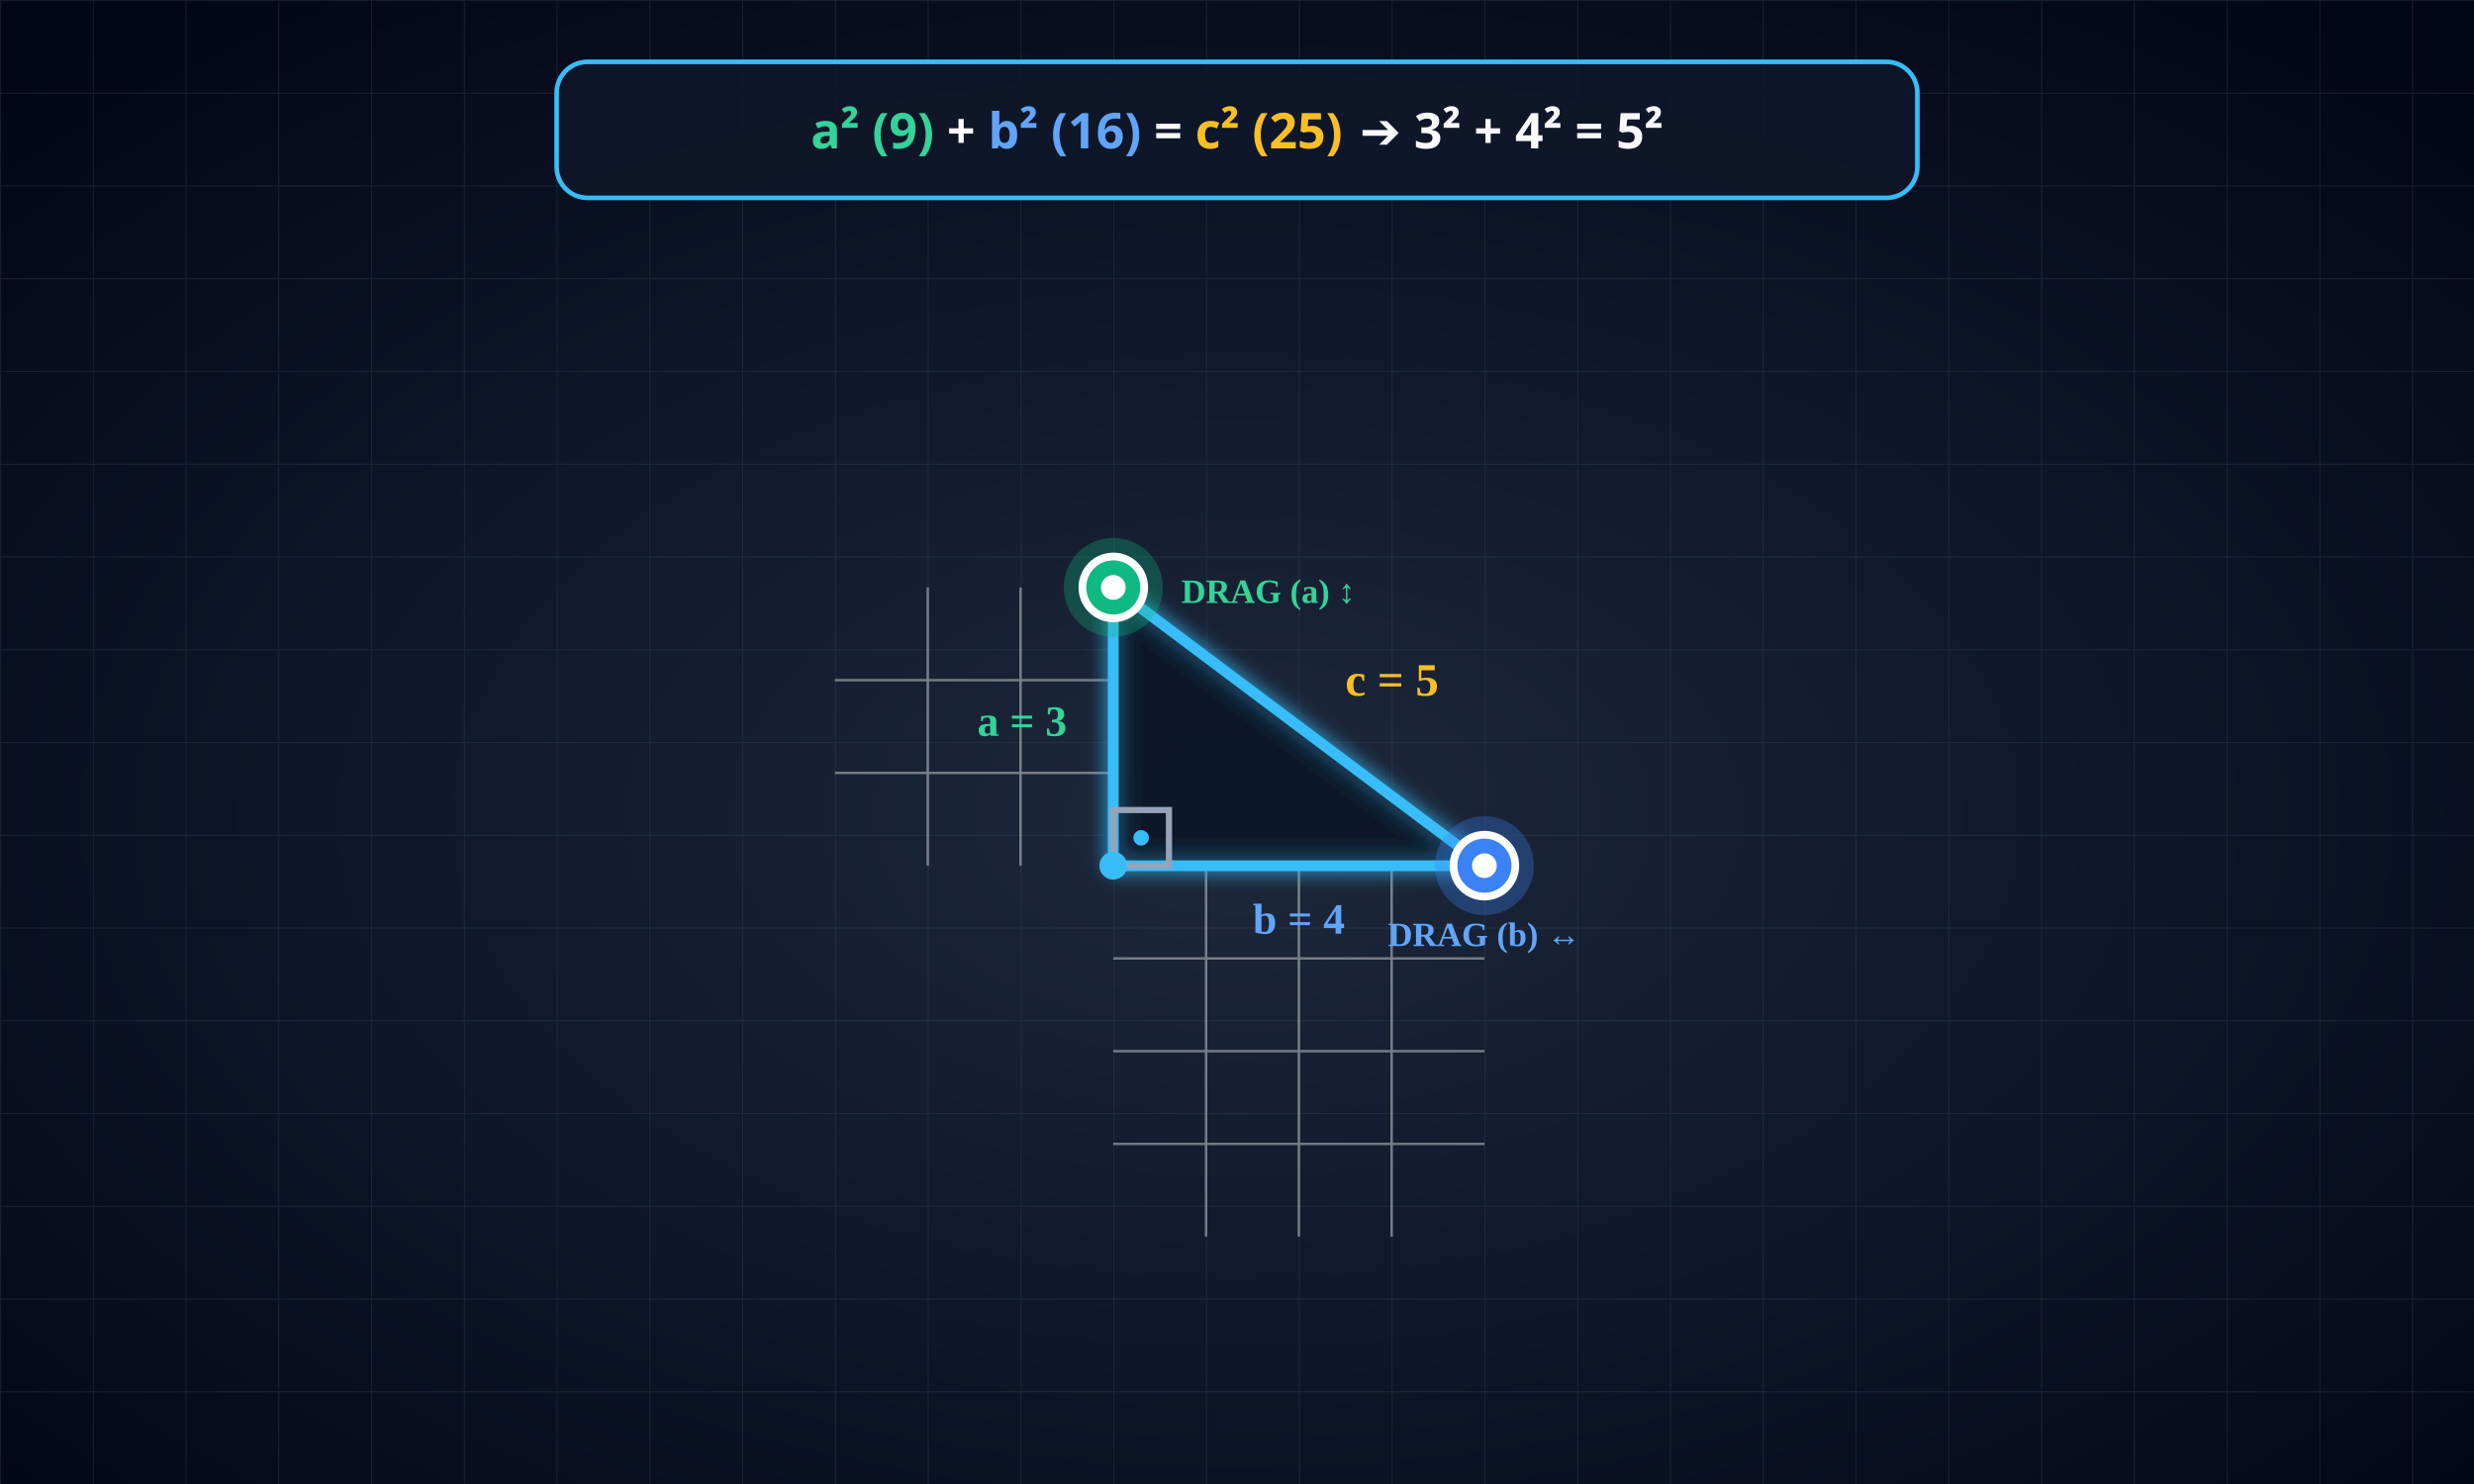
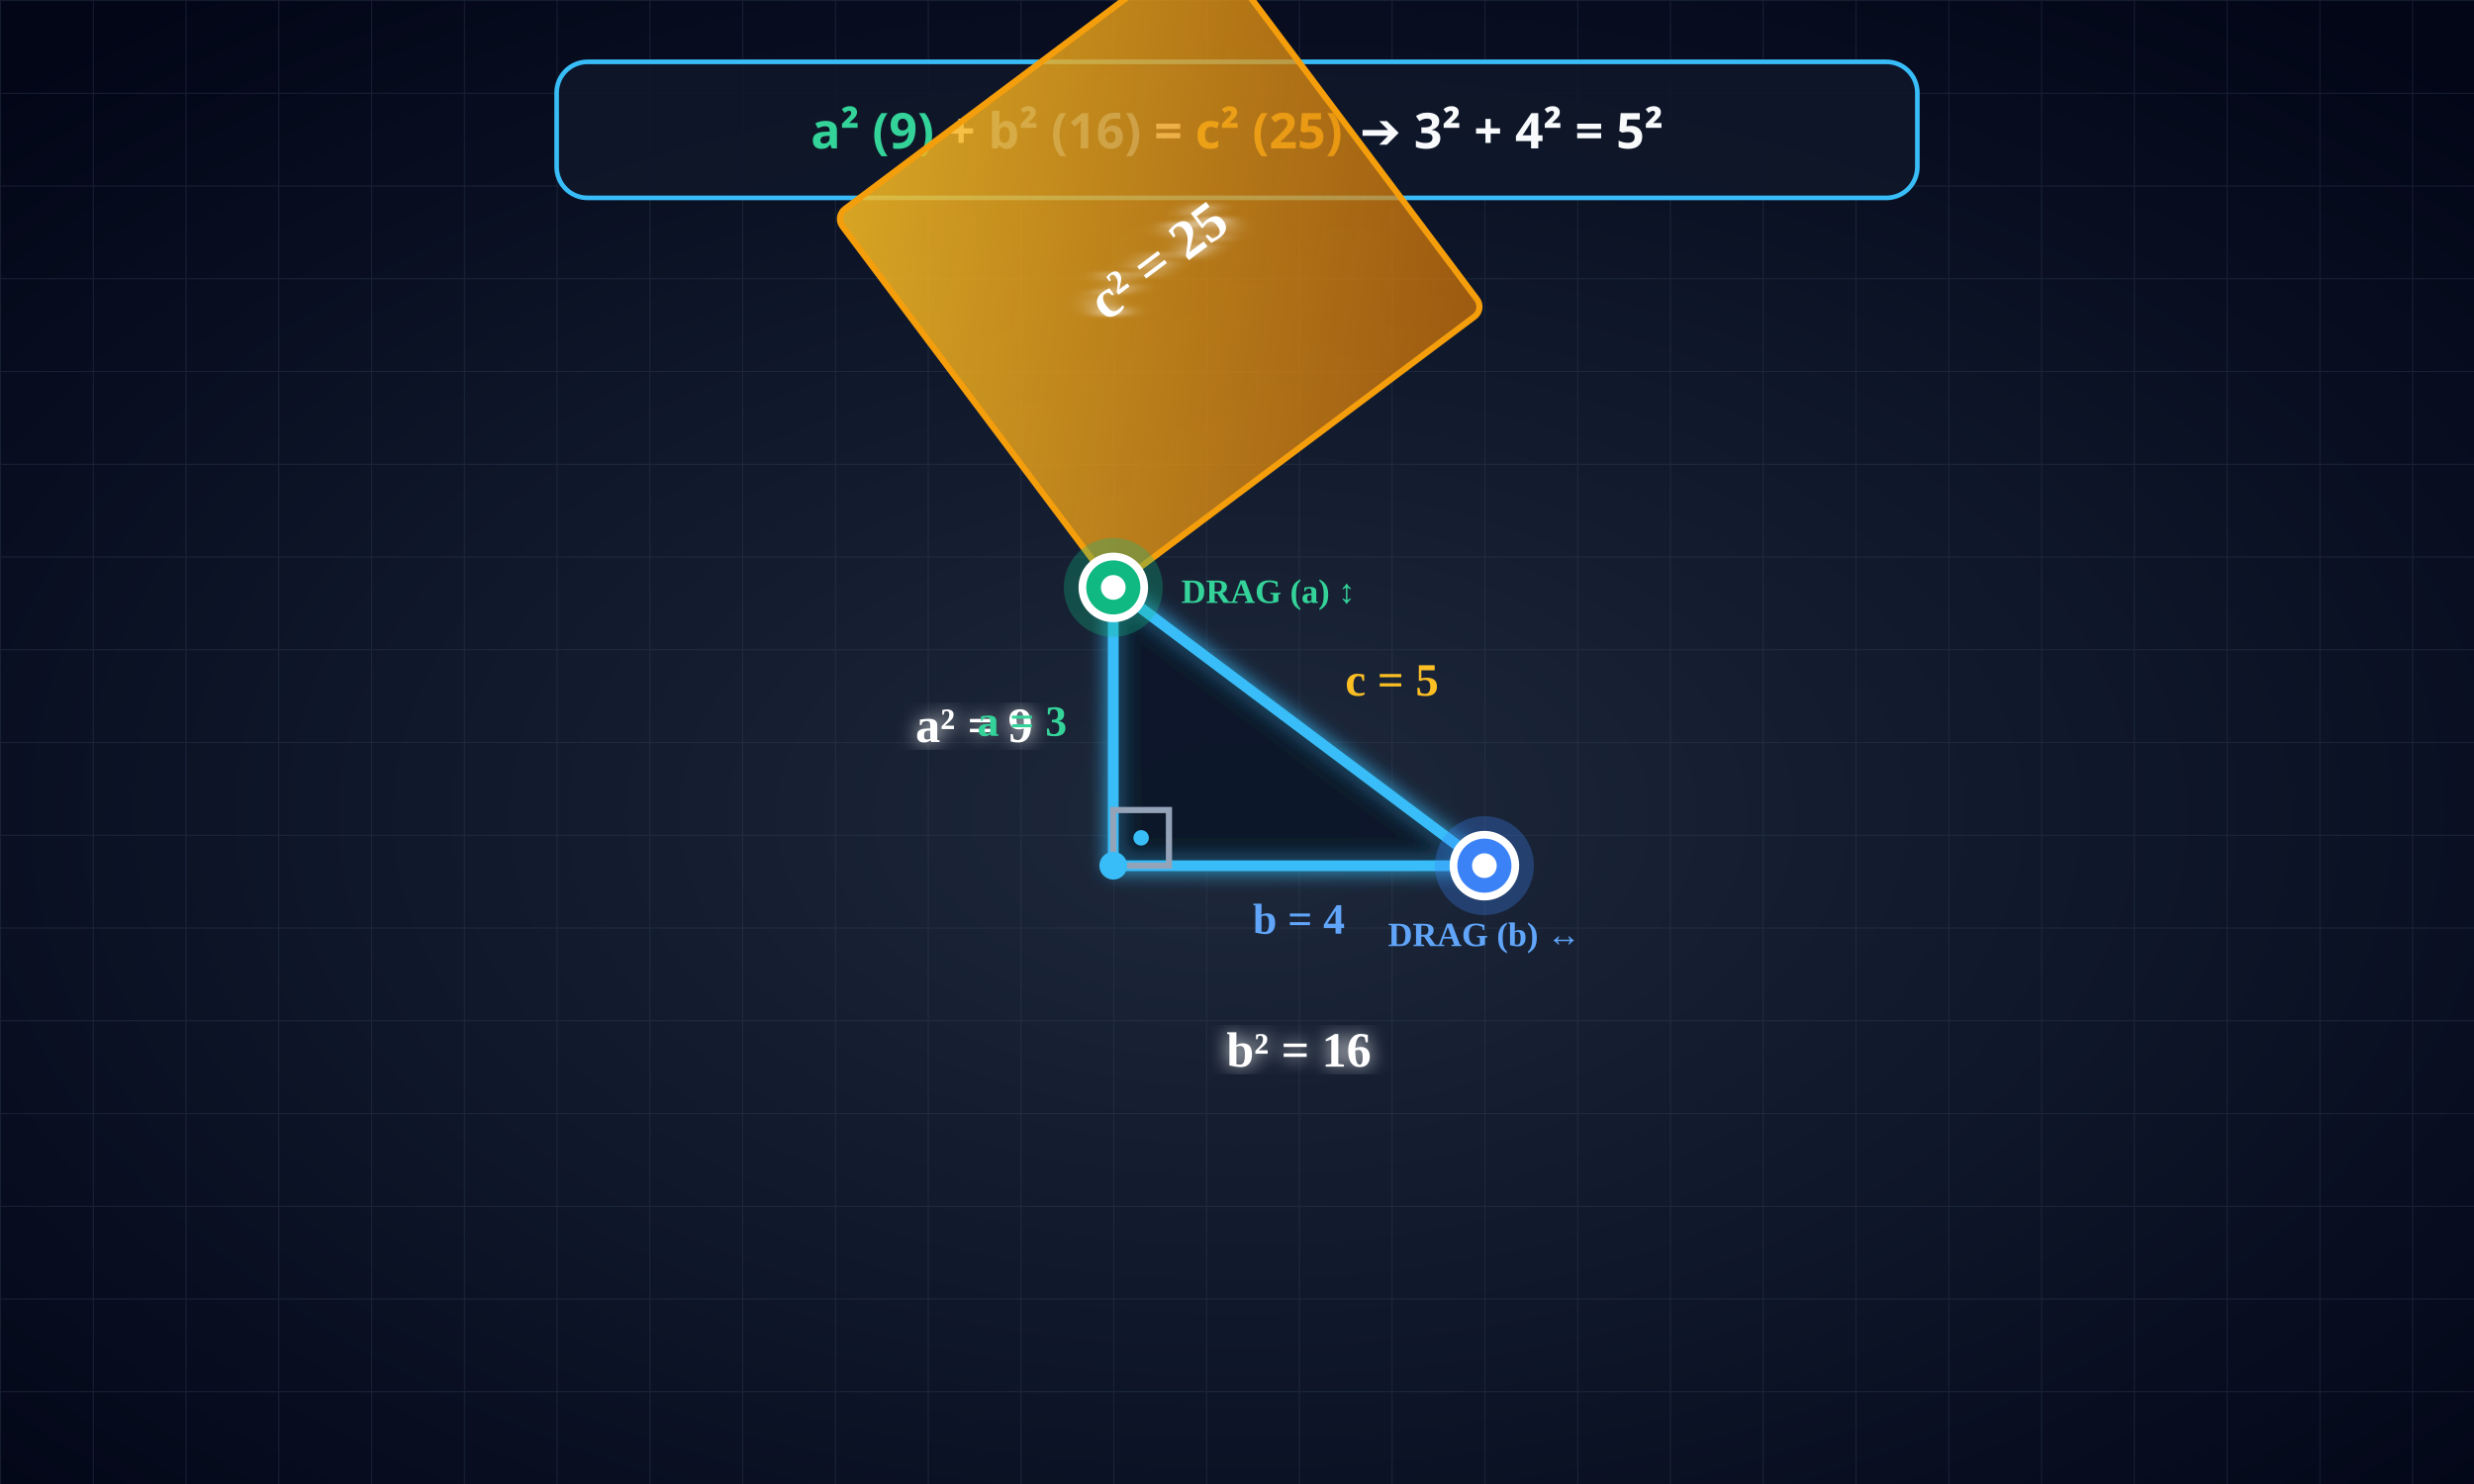
<svg xmlns="http://www.w3.org/2000/svg" viewBox="0 0 800 480">
  <defs>
    <radialGradient id="pyth-bg-glow" cx="50%" cy="55%" r="70%">
      <stop offset="0%" stop-color="#1e293b" />
      <stop offset="50%" stop-color="#0f172a" />
      <stop offset="100%" stop-color="#020617" />
    </radialGradient>
    <linearGradient id="pyth-grad-a" x1="0" y1="0" x2="1" y2="1">
      <stop offset="0%" stop-color="#34d399" stop-opacity="0.85" />
      <stop offset="100%" stop-color="#059669" stop-opacity="0.7" />
    </linearGradient>
    <linearGradient id="pyth-grad-b" x1="0" y1="0" x2="1" y2="1">
      <stop offset="0%" stop-color="#60a5fa" stop-opacity="0.85" />
      <stop offset="100%" stop-color="#1d4ed8" stop-opacity="0.7" />
    </linearGradient>
    <linearGradient id="pyth-grad-c" x1="0" y1="0" x2="1" y2="1">
      <stop offset="0%" stop-color="#fbbf24" stop-opacity="0.85" />
      <stop offset="100%" stop-color="#d97706" stop-opacity="0.7" />
    </linearGradient>
    <filter id="pyth-glow" x="-20%" y="-20%" width="140%" height="140%">
      <feGaussianBlur stdDeviation="3" result="blur" />
      <feMerge>
        <feMergeNode in="blur" />
        <feMergeNode in="SourceGraphic" />
      </feMerge>
    </filter>
    <pattern id="pyth-grid" width="30" height="30" patternUnits="userSpaceOnUse">
      <path d="M 30 0 L 0 0 0 30" fill="none" stroke="#334155" stroke-width="0.7" opacity="0.35" />
    </pattern>
  </defs>
  <rect width="800" height="480" fill="url(#pyth-bg-glow)" />
  <rect width="800" height="480" fill="url(#pyth-grid)" />
  <g transform="translate(180, 20)">
    <rect width="440" height="44" rx="10" fill="#0f172a" fill-opacity="0.9" stroke="#38bdf8" stroke-width="1.5" />
    <text x="220" y="28" fill="#f8fafc" font-size="16" font-weight="800" text-anchor="middle" font-family="sans-serif">
      <tspan fill="#34d399">a² (9)</tspan> + <tspan fill="#60a5fa">b² (16)</tspan> = <tspan fill="#fbbf24">c² (25)</tspan> ➔ 3² + 4² = 5²
    </text>
  </g>
  <g id="pyth-group-a">
-     <rect id="pyth-rect-a" x="360" y="190" width="0" height="90" fill="url(#pyth-grad-a)" stroke="#10b981" stroke-width="2" rx="4" />
-     <g opacity="0.4" stroke="#ffffff" stroke-width="0.8">
-       <line x1="270" y1="220" x2="360" y2="220" />
-       <line x1="270" y1="250" x2="360" y2="250" />
-       <line x1="300" y1="190" x2="300" y2="280" />
-       <line x1="330" y1="190" x2="330" y2="280" />
-     </g>
-     <text id="pyth-txt-a" x="315" y="240" fill="#ffffff" font-size="16" font-weight="800" text-anchor="middle" opacity="0" filter="url(#pyth-glow)">a² = 9</text>
+     <rect id="pyth-rect-a" x="360" y="190" width="0" height="90" fill="url(#pyth-grad-a)" stroke="#10b981" stroke-width="2" rx="4" data-draggable="pyth-handle-a" style="cursor:ns-resize;" />
+     <g id="pyth-grid-a" opacity="0.4" stroke="#ffffff" stroke-width="0.8" pointer-events="none" />
+     <text id="pyth-txt-a" x="315" y="240" fill="#ffffff" font-size="16" font-weight="800" text-anchor="middle" opacity="1" filter="url(#pyth-glow)" pointer-events="none">a² = 9</text>
  </g>
  <g id="pyth-group-b">
-     <rect id="pyth-rect-b" x="360" y="280" width="120" height="0" fill="url(#pyth-grad-b)" stroke="#3b82f6" stroke-width="2" rx="4" />
-     <g opacity="0.4" stroke="#ffffff" stroke-width="0.8">
-       <line x1="360" y1="310" x2="480" y2="310" />
-       <line x1="360" y1="340" x2="480" y2="340" />
-       <line x1="360" y1="370" x2="480" y2="370" />
-       <line x1="390" y1="280" x2="390" y2="400" />
-       <line x1="420" y1="280" x2="420" y2="400" />
-       <line x1="450" y1="280" x2="450" y2="400" />
-     </g>
-     <text id="pyth-txt-b" x="420" y="345" fill="#ffffff" font-size="16" font-weight="800" text-anchor="middle" opacity="0" filter="url(#pyth-glow)">b² = 16</text>
+     <rect id="pyth-rect-b" x="360" y="280" width="120" height="0" fill="url(#pyth-grad-b)" stroke="#3b82f6" stroke-width="2" rx="4" data-draggable="pyth-handle-b" style="cursor:ew-resize;" />
+     <g id="pyth-grid-b" opacity="0.4" stroke="#ffffff" stroke-width="0.8" pointer-events="none" />
+     <text id="pyth-txt-b" x="420" y="345" fill="#ffffff" font-size="16" font-weight="800" text-anchor="middle" opacity="1" filter="url(#pyth-glow)" pointer-events="none">b² = 16</text>
  </g>
  <g id="pyth-group-c" transform="translate(360, 190) rotate(-36.87)">
-     <rect id="pyth-rect-c" x="0" y="-150" width="150" height="150" fill="url(#pyth-grad-c)" stroke="#f59e0b" stroke-width="2" rx="4" opacity="0" />
-     <text id="pyth-txt-c" x="75" y="-70" fill="#ffffff" font-size="18" font-weight="800" text-anchor="middle" opacity="0" filter="url(#pyth-glow)">c² = 25</text>
+     <rect id="pyth-rect-c" x="0" y="-150" width="150" height="150" fill="url(#pyth-grad-c)" stroke="#f59e0b" stroke-width="2" rx="4" opacity="1" />
+     <g id="pyth-grid-c" opacity="0.4" stroke="#ffffff" stroke-width="0.8" pointer-events="none" />
+     <text id="pyth-txt-c" x="75" y="-70" fill="#ffffff" font-size="18" font-weight="800" text-anchor="middle" opacity="1" filter="url(#pyth-glow)" pointer-events="none">c² = 25</text>
  </g>
-   <polygon points="360,280 480,280 360,190" fill="#0f172a" fill-opacity="0.8" stroke="#38bdf8" stroke-width="3.5" filter="url(#pyth-glow)" />
+   <polygon id="pyth-triangle" points="360,280 480,280 360,190" fill="#0f172a" fill-opacity="0.8" stroke="#38bdf8" stroke-width="3.5" filter="url(#pyth-glow)" />
  <rect x="360" y="262" width="18" height="18" fill="none" stroke="#94a3b8" stroke-width="2" />
  <circle cx="369" cy="271" r="2.5" fill="#38bdf8" />
  <text x="345" y="238" fill="#34d399" font-size="14" font-weight="700" text-anchor="end">a = 3</text>
  <text x="420" y="302" fill="#60a5fa" font-size="14" font-weight="700" text-anchor="middle">b = 4</text>
  <text x="435" y="225" fill="#fbbf24" font-size="15" font-weight="800">c = 5</text>
  <circle cx="360" cy="280" r="4.5" fill="#38bdf8" />
  <g id="pyth-handle-a" data-draggable="pyth-handle-a" data-pedagogical="pyth-handle-a" transform="translate(360, 190)" style="cursor:ns-resize;">
    <circle r="34" fill="transparent" pointer-events="all" />
    <circle r="16" fill="#10b981" fill-opacity="0.3" pointer-events="none" />
    <circle r="10" fill="#10b981" stroke="#ffffff" stroke-width="2.5" pointer-events="none" />
    <circle r="4" fill="#ffffff" pointer-events="none" />
    <text x="22" y="5" fill="#34d399" font-size="11" font-weight="900" pointer-events="none">DRAG (a) ↕</text>
  </g>
  <g id="pyth-handle-b" data-draggable="pyth-handle-b" data-pedagogical="pyth-handle-b" transform="translate(480, 280)" style="cursor:ew-resize;">
    <circle r="34" fill="transparent" pointer-events="all" />
    <circle r="16" fill="#3b82f6" fill-opacity="0.3" pointer-events="none" />
    <circle r="10" fill="#3b82f6" stroke="#ffffff" stroke-width="2.5" pointer-events="none" />
    <circle r="4" fill="#ffffff" pointer-events="none" />
    <text x="0" y="26" fill="#60a5fa" font-size="11" font-weight="900" text-anchor="middle" pointer-events="none">DRAG (b) ↔</text>
  </g>
</svg>
